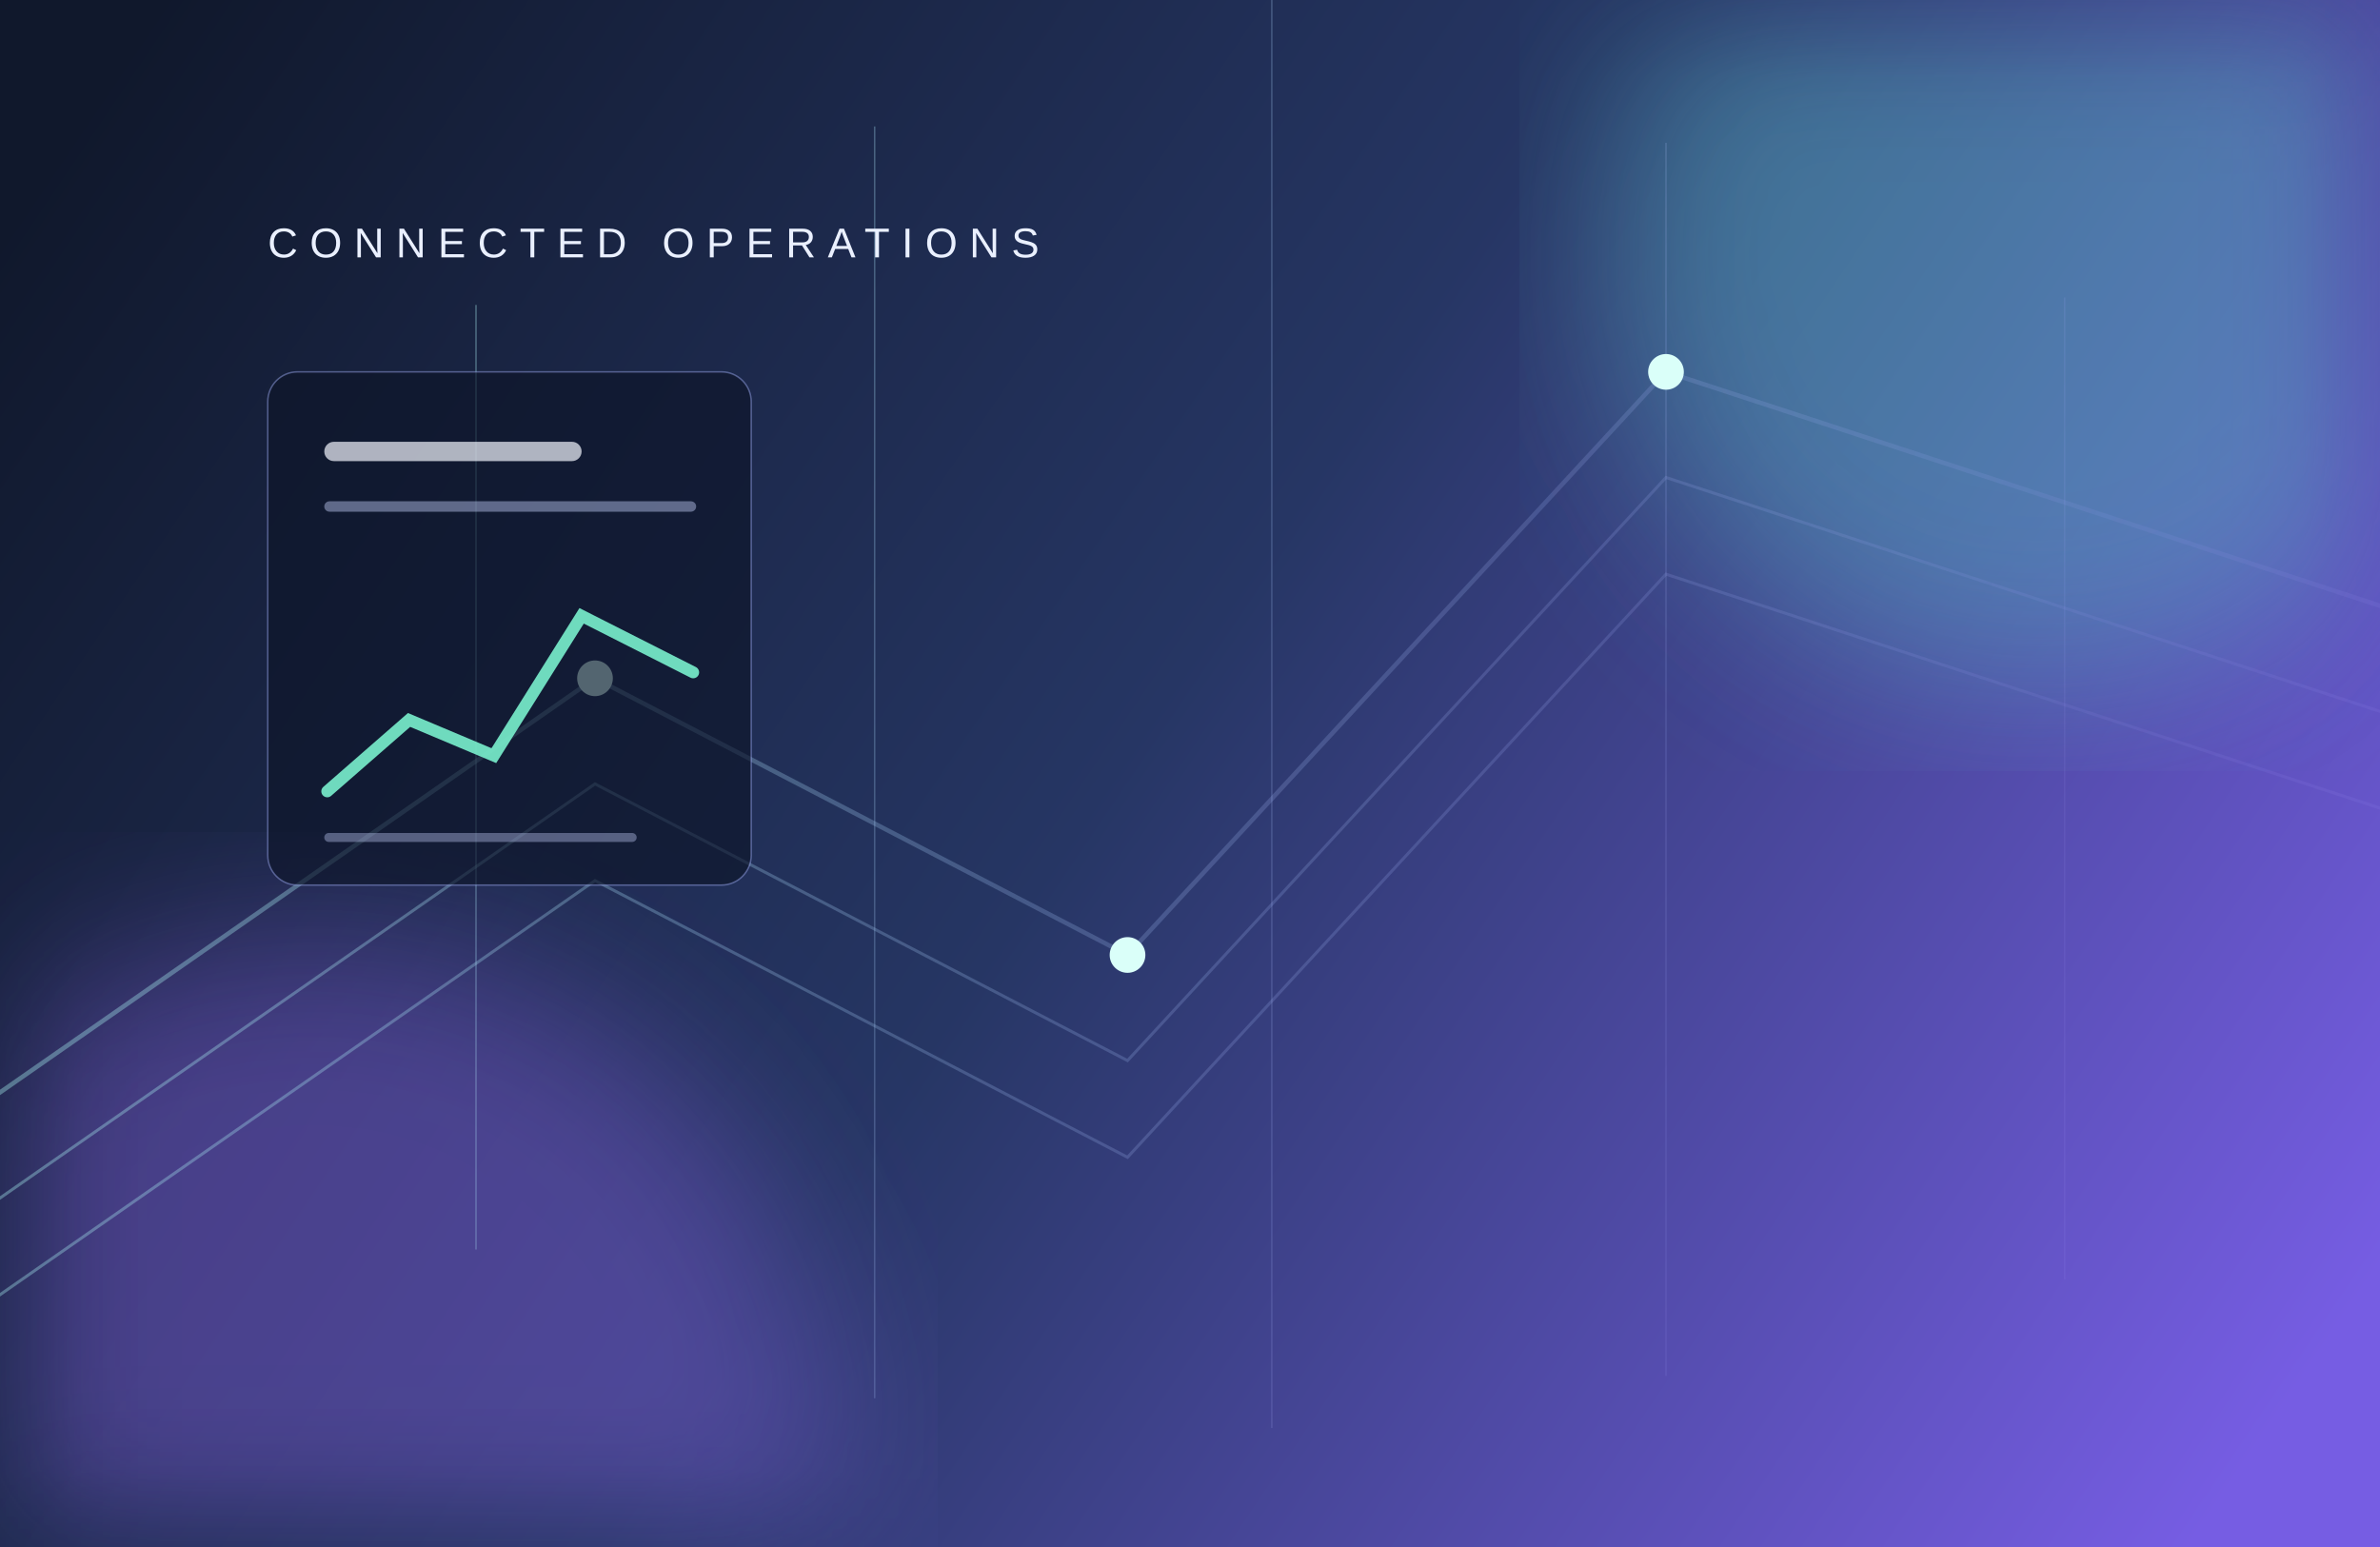
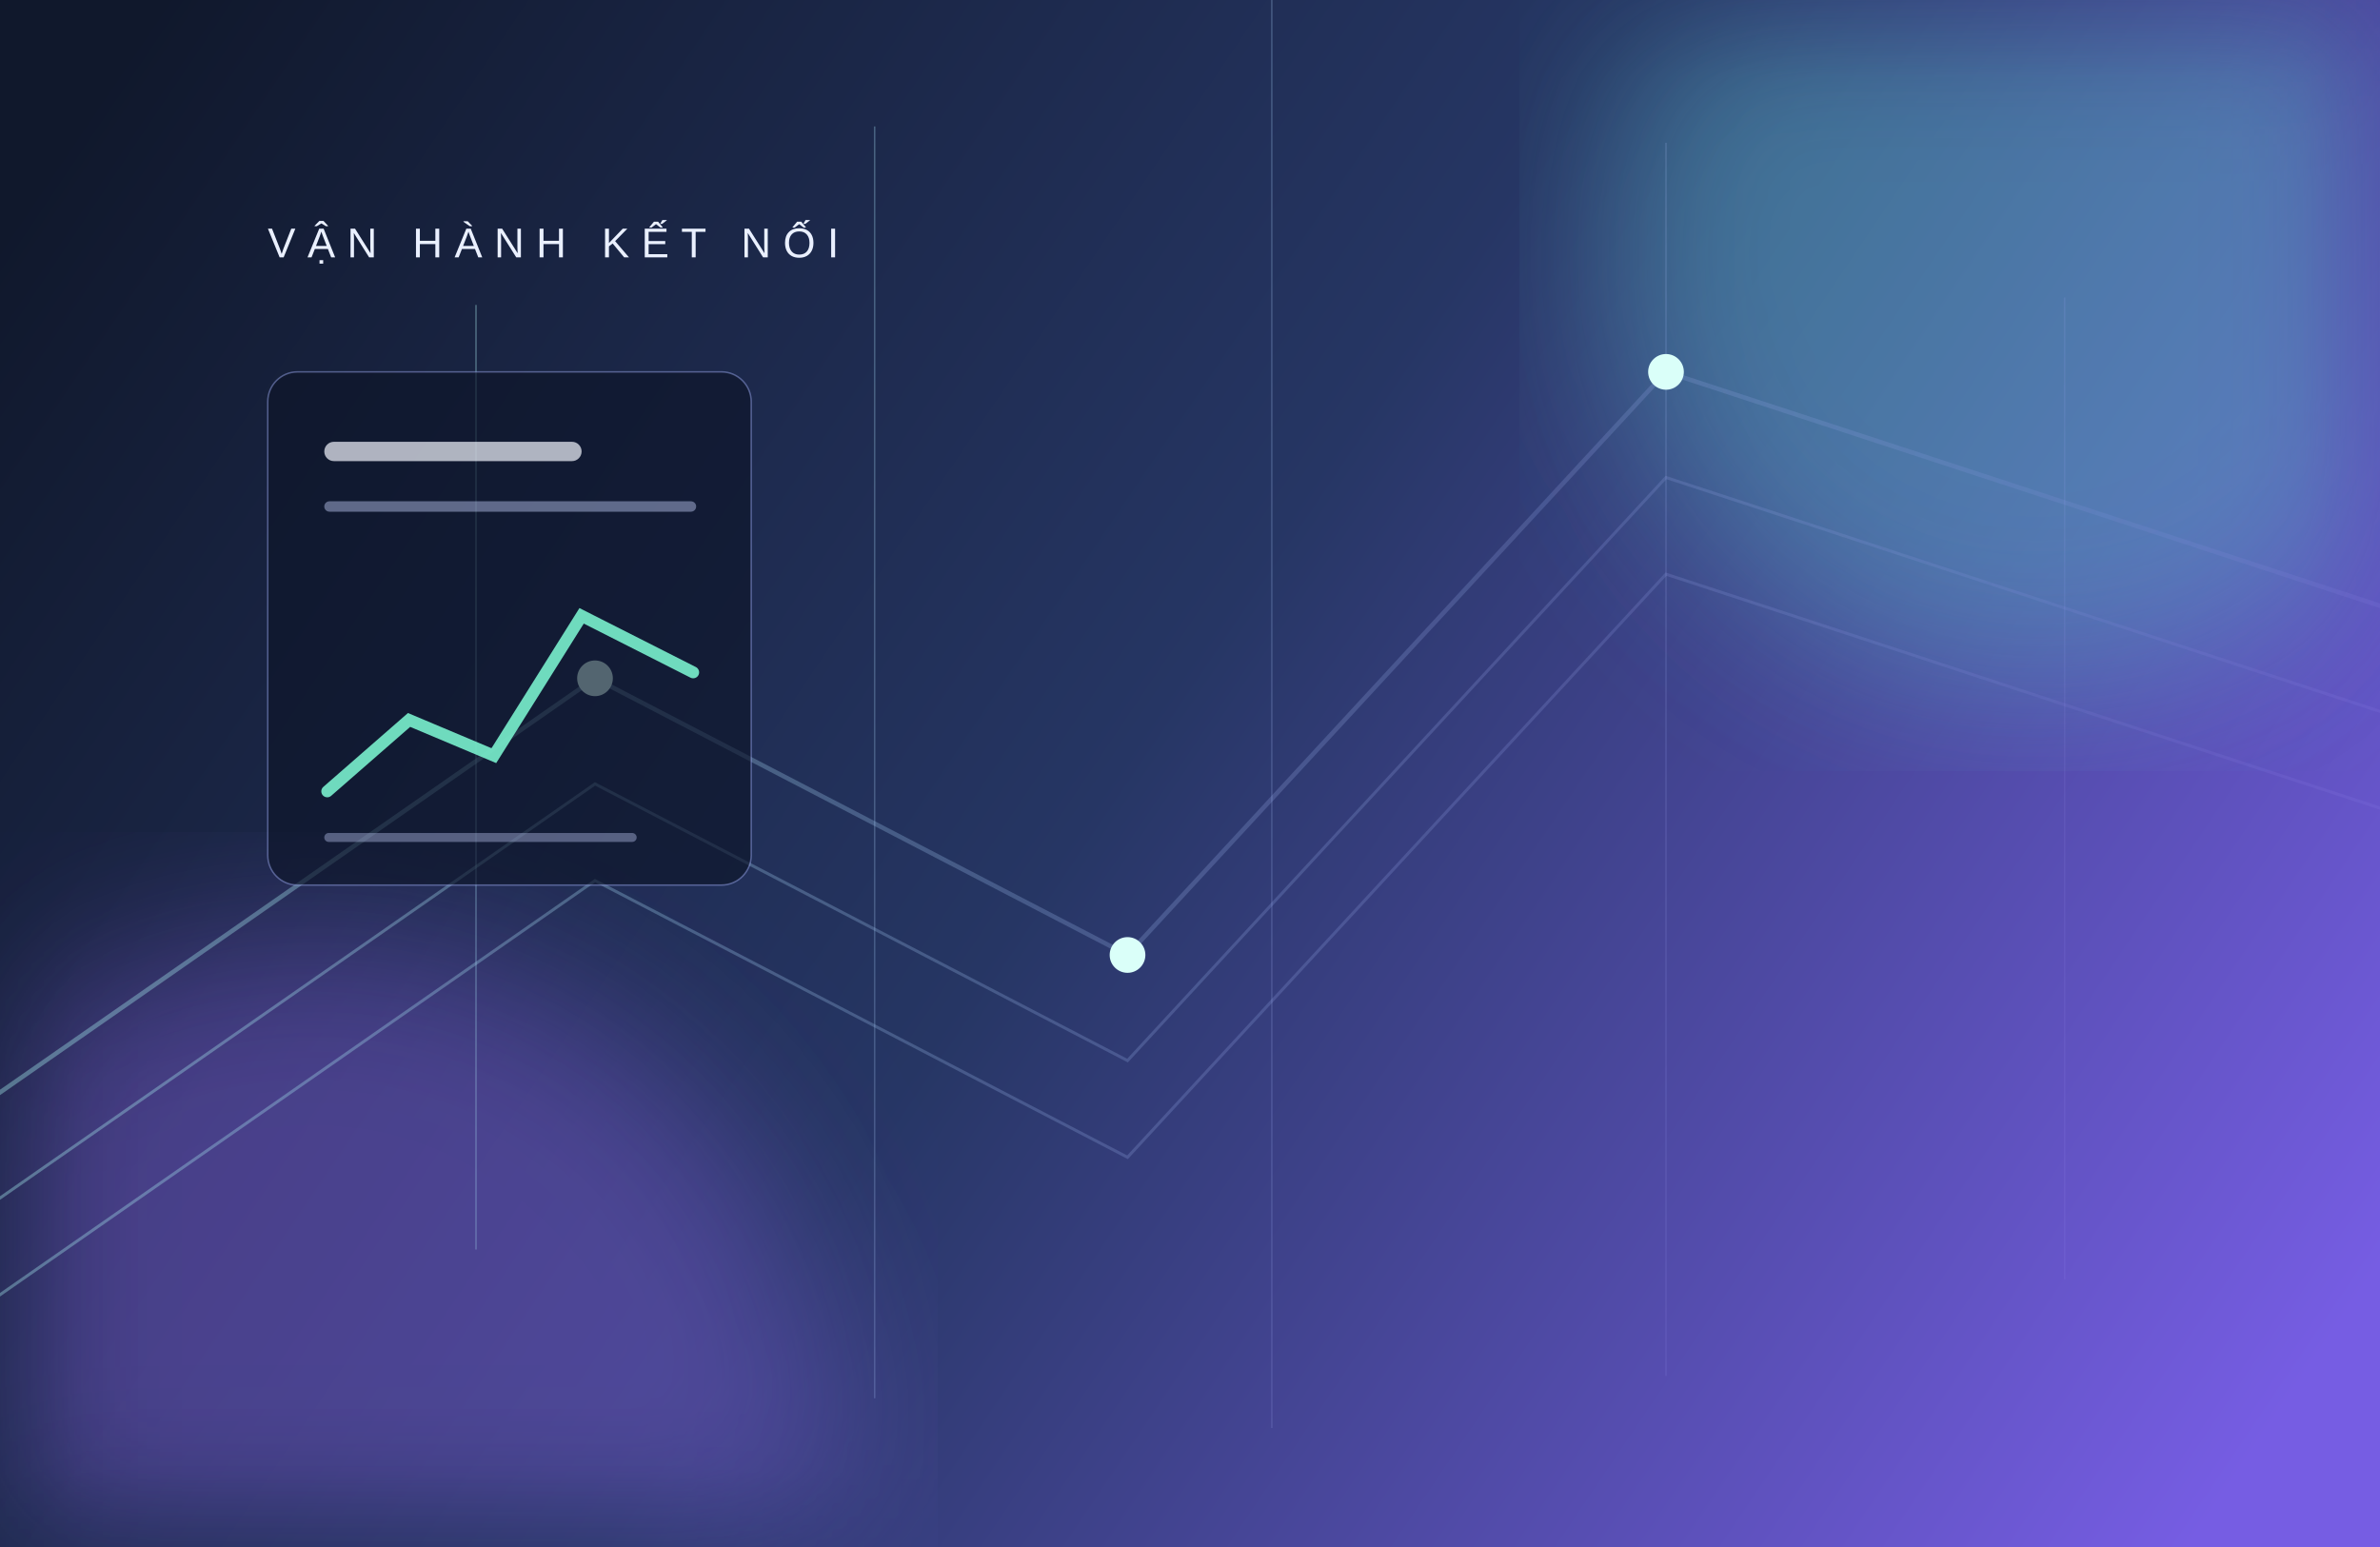
<svg xmlns="http://www.w3.org/2000/svg" width="1600" height="1040" viewBox="0 0 1600 1040" fill="none">
  <defs>
    <linearGradient id="bg" x1="80" y1="40" x2="1500" y2="1000" gradientUnits="userSpaceOnUse">
      <stop stop-color="#10182C" />
      <stop offset=".48" stop-color="#263664" />
      <stop offset="1" stop-color="#765DE3" />
    </linearGradient>
    <linearGradient id="grid" x1="180" y1="220" x2="1260" y2="740" gradientUnits="userSpaceOnUse">
      <stop stop-color="#9DE7E3" stop-opacity=".82" />
      <stop offset="1" stop-color="#A7A2FF" stop-opacity=".18" />
    </linearGradient>
    <filter id="blur">
      <feGaussianBlur stdDeviation="55" />
    </filter>
  </defs>
  <rect width="1600" height="1040" fill="url(#bg)" />
  <circle cx="1370" cy="170" r="290" fill="#63D6D0" fill-opacity=".35" filter="url(#blur)" />
  <circle cx="210" cy="980" r="350" fill="#9B6CFF" fill-opacity=".35" filter="url(#blur)" />
  <g stroke="url(#grid)" stroke-opacity=".52">
    <path d="M-100 804L400 456L758 642L1120 250L1700 440" stroke-width="3" />
    <path d="M-100 875L400 527L758 713L1120 321L1700 511" stroke-width="2" />
    <path d="M-100 940L400 592L758 778L1120 386L1700 576" stroke-width="2" />
    <path d="M320 205V840M588 85V940M855 0V960M1120 96V925M1388 200V860" stroke-width="1" />
  </g>
  <g fill="#DAFFF9">
    <circle cx="400" cy="456" r="12" />
    <circle cx="758" cy="642" r="12" />
    <circle cx="1120" cy="250" r="12" />
  </g>
  <g opacity=".96">
    <rect x="180" y="250" width="325" height="345" rx="20" fill="#0D1529" fill-opacity=".68" stroke="#A7B4FF" stroke-opacity=".45" />
    <rect x="218" y="297" width="173" height="13" rx="6.5" fill="#F6F7FF" fill-opacity=".72" />
    <rect x="218" y="337" width="250" height="7" rx="3.5" fill="#BBC6F0" fill-opacity=".48" />
    <path d="M220 532L275 484L332 508L391 414L466 452" stroke="#73E2C3" stroke-width="8" stroke-linecap="round" />
    <rect x="218" y="560" width="210" height="6" rx="3" fill="#BBC6F0" fill-opacity=".42" />
  </g>
-   <text x="180" y="173" fill="#EAF0FF" font-family="Arial, sans-serif" font-size="28" letter-spacing="8">CONNECTED OPERATIONS</text>
+   <text x="180" y="173" fill="#EAF0FF" font-family="Arial, sans-serif" font-size="28" letter-spacing="8">VẬN HÀNH KẾT NỐI</text>
</svg>
